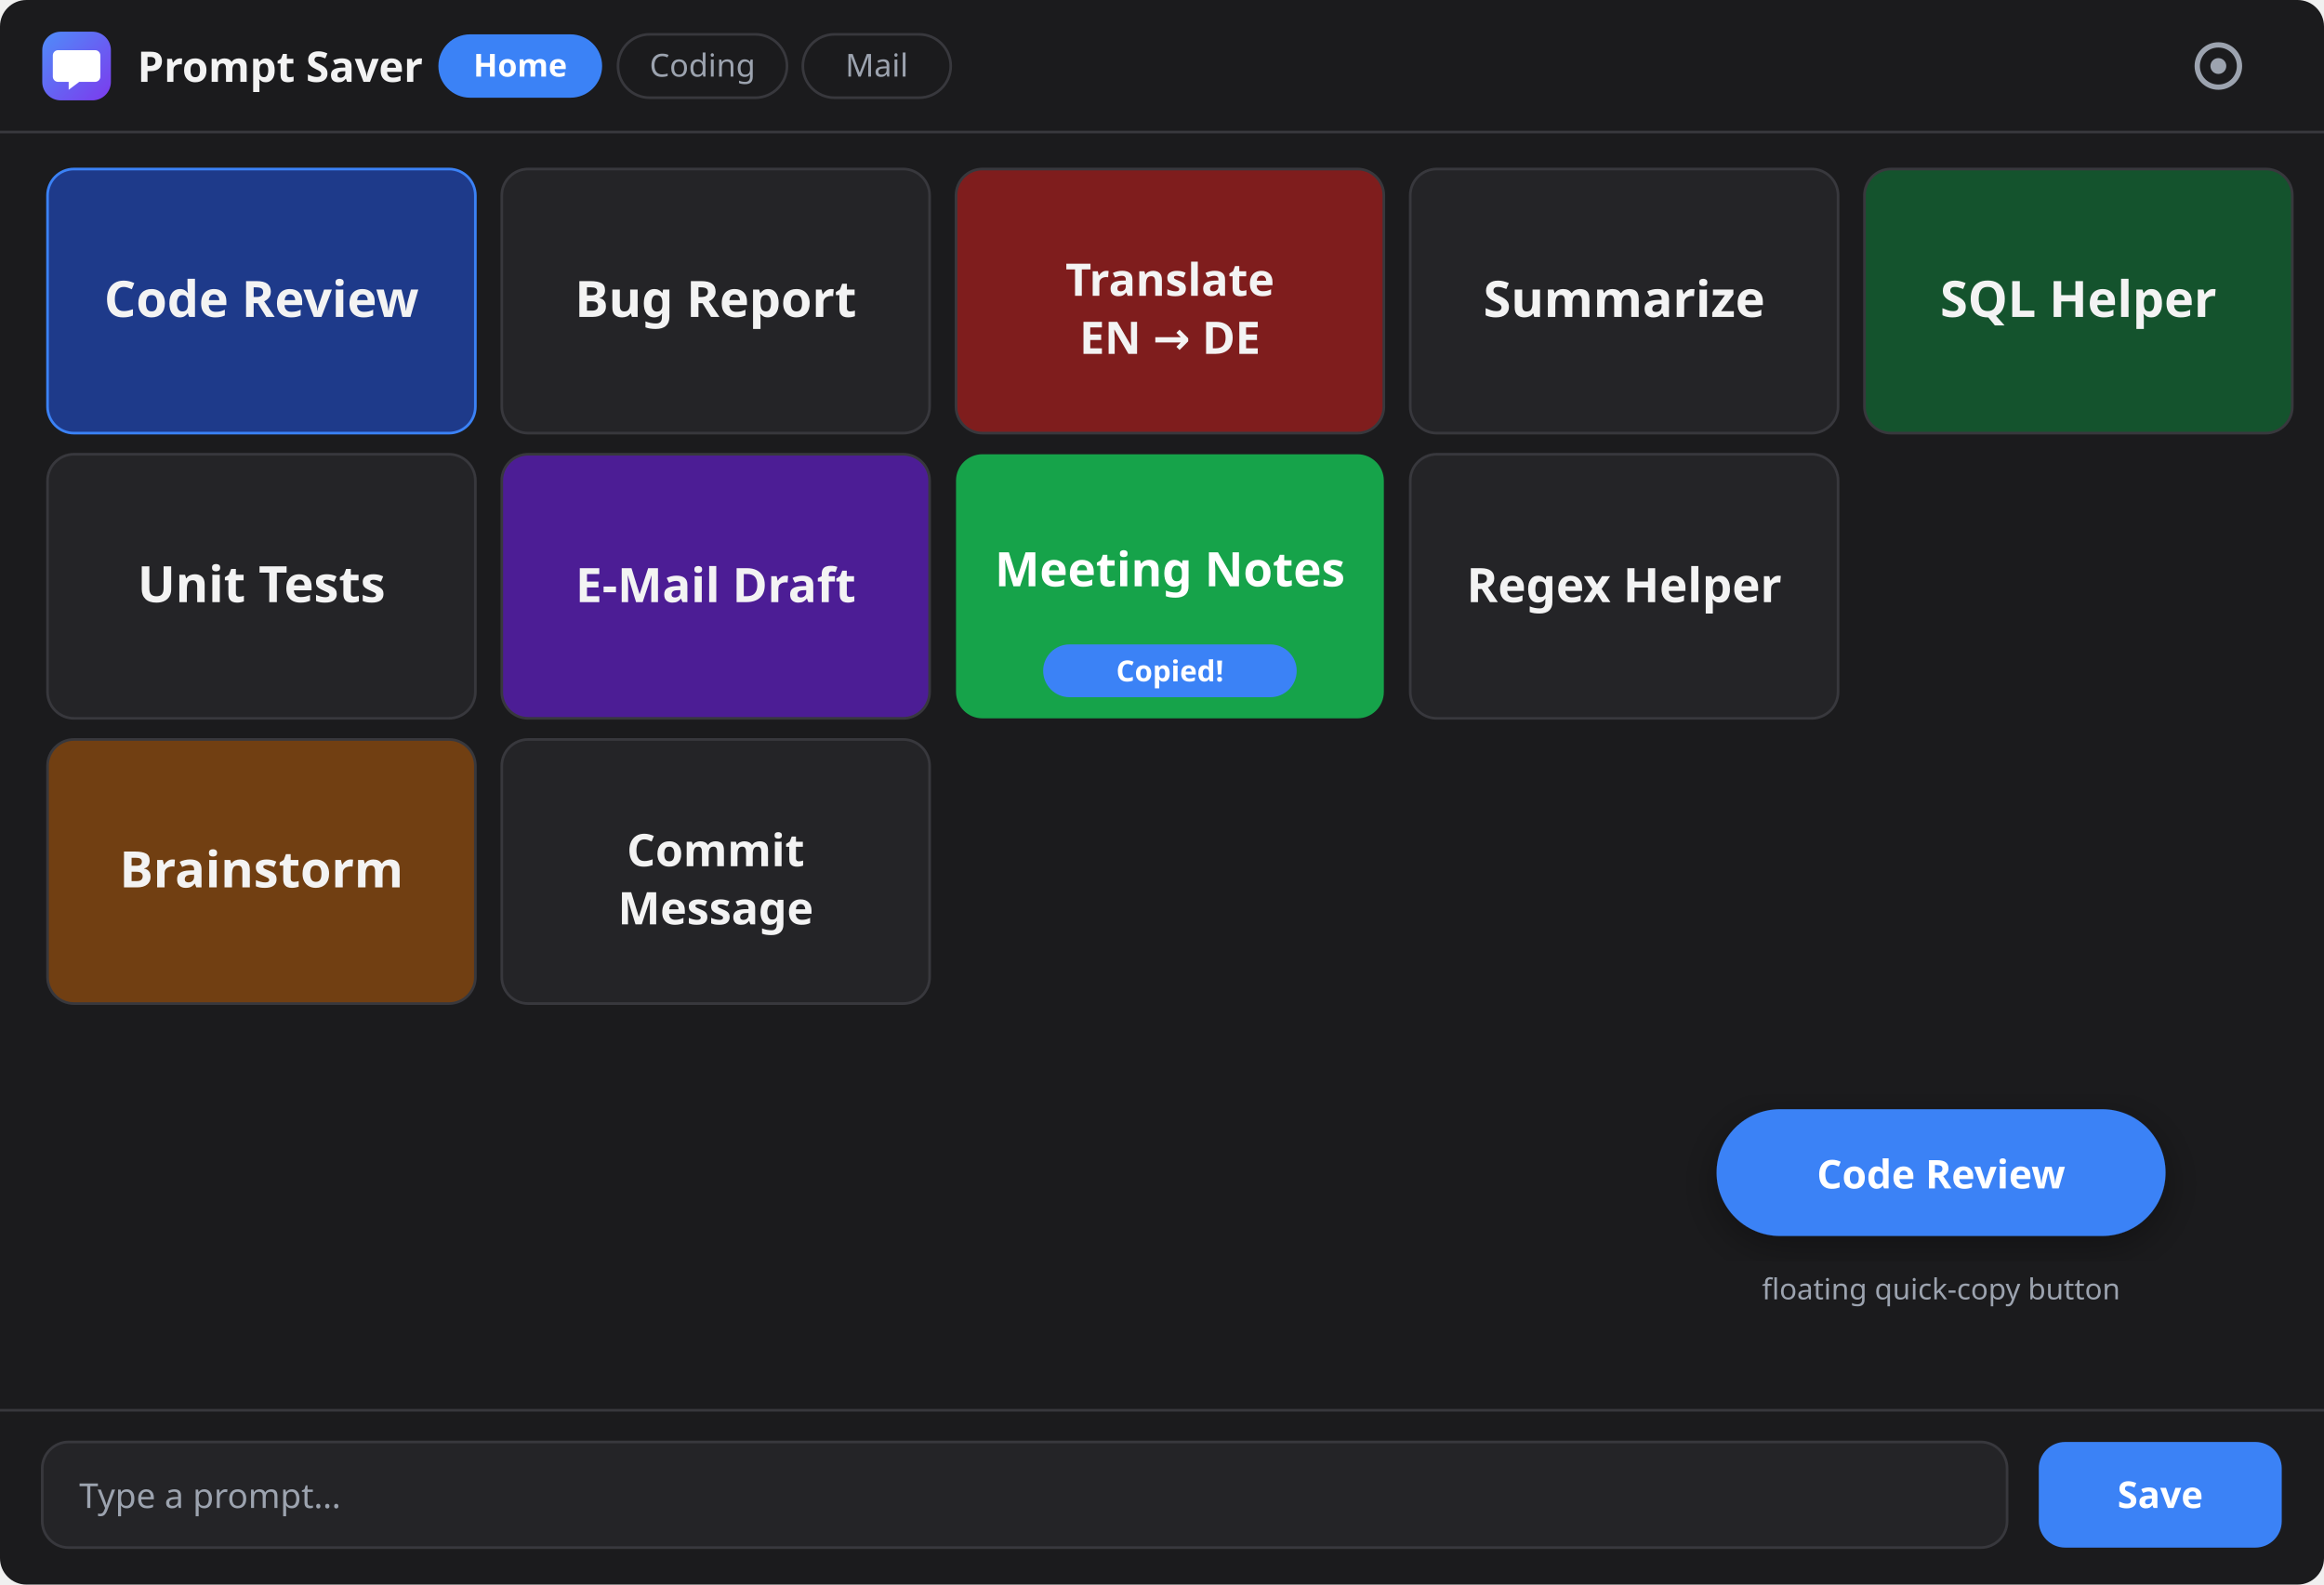
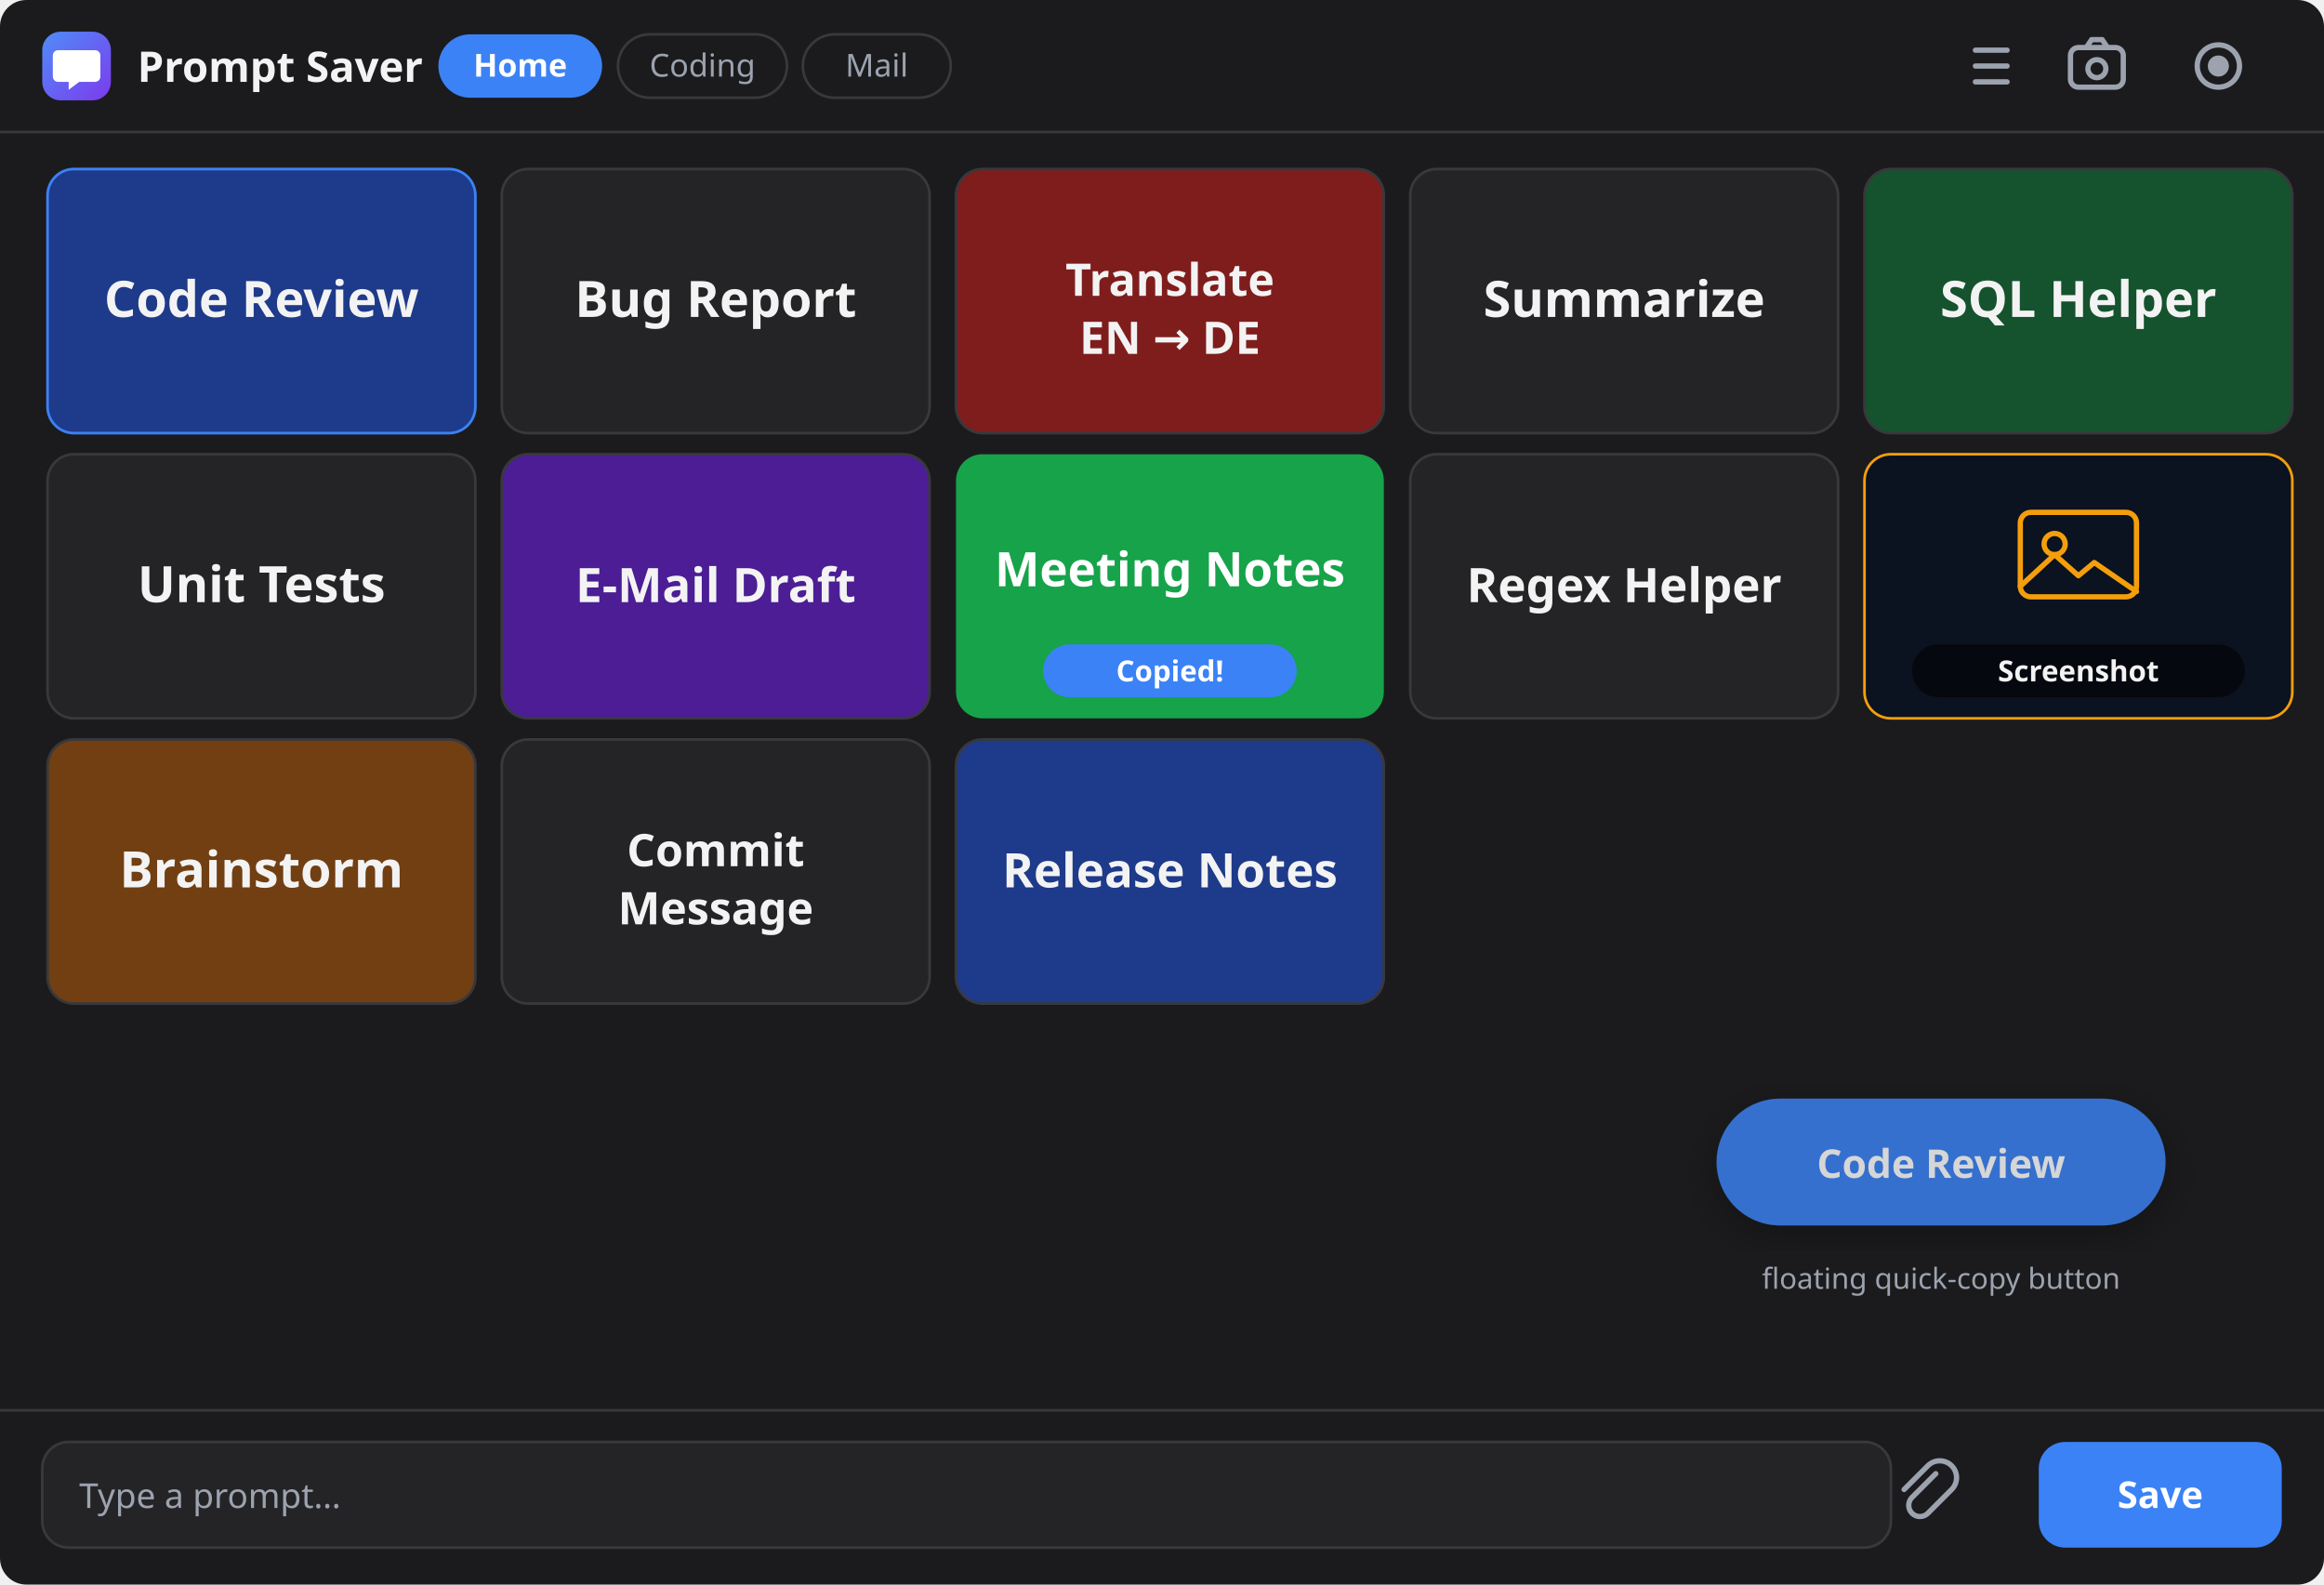
<svg xmlns="http://www.w3.org/2000/svg" width="880" height="600" viewBox="0 0 880 600" font-family="Segoe UI, system-ui, sans-serif">
  <defs>
    <linearGradient id="logo" x1="0" y1="0" x2="1" y2="1">
      <stop offset="0" stop-color="#4f8df9" />
      <stop offset="1" stop-color="#7c3aed" />
    </linearGradient>
    <filter id="shadow" x="-20%" y="-20%" width="140%" height="140%">
      <feDropShadow dx="0" dy="4" stdDeviation="8" flood-color="#000" flood-opacity="0.35" />
    </filter>
  </defs>
  <rect width="880" height="600" rx="10" fill="#1b1b1d" />
  <line x1="0" y1="50" x2="880" y2="50" stroke="#38383d" />
  <rect x="16" y="12" width="26" height="26" rx="7" fill="url(#logo)" />
  <path d="M22 19h14a2 2 0 0 1 2 2v8a2 2 0 0 1-2 2h-6l-4 3v-3h-4a2 2 0 0 1-2-2v-8a2 2 0 0 1 2-2Z" fill="#fff" />
  <text x="52" y="31" fill="#f3f3f3" font-size="16" font-weight="600">Prompt Saver</text>
  <rect x="166" y="13" width="62" height="24" rx="12" fill="#3b82f6" />
  <text x="197" y="29" fill="#fff" font-size="12" font-weight="600" text-anchor="middle">Home</text>
  <rect x="234" y="13" width="64" height="24" rx="12" fill="none" stroke="#38383d" />
  <text x="266" y="29" fill="#9ca3af" font-size="12" text-anchor="middle">Coding</text>
  <rect x="304" y="13" width="56" height="24" rx="12" fill="none" stroke="#38383d" />
  <text x="332" y="29" fill="#9ca3af" font-size="12" text-anchor="middle">Mail</text>
-   <path d="M840 17c4.5 0 8 3.6 8 8s-3.5 8-8 8-8-3.6-8-8 3.5-8 8-8Z" fill="none" stroke="#9ca3af" stroke-width="2" />
-   <circle cx="840" cy="25" r="3" fill="#9ca3af" />
+   <g fill="none" stroke="#9ca3af" stroke-width="2" stroke-linecap="round" stroke-linejoin="round">
+     <path d="M748 19h12M748 25h12M748 31h12" />
+     <rect x="784" y="18" width="20" height="15" rx="3" />
+     <path d="M790 18l2-3h4l2 3" />
+     <circle cx="794" cy="26" r="3.4" />
+     <path d="M840 17c4.5 0 8 3.6 8 8s-3.5 8-8 8-8-3.6-8-8 3.5-8 8-8Z" />
+     <circle cx="840" cy="25" r="3" fill="#9ca3af" />
+   </g>
  <g font-weight="600" text-anchor="middle">
    <rect x="18" y="64" width="162" height="100" rx="10" fill="#1e3a8a" stroke="#3b82f6" />
    <text x="99" y="120" fill="#f3f3f3" font-size="19">Code Review</text>
    <rect x="190" y="64" width="162" height="100" rx="10" fill="#242427" stroke="#38383d" />
    <text x="271" y="120" fill="#f3f3f3" font-size="19">Bug Report</text>
    <rect x="362" y="64" width="162" height="100" rx="10" fill="#7f1d1d" stroke="#38383d" />
    <text x="443" y="112" fill="#f3f3f3" font-size="17">Translate</text>
    <text x="443" y="134" fill="#f3f3f3" font-size="17">EN → DE</text>
    <rect x="534" y="64" width="162" height="100" rx="10" fill="#242427" stroke="#38383d" />
    <text x="615" y="120" fill="#f3f3f3" font-size="19">Summarize</text>
    <rect x="706" y="64" width="162" height="100" rx="10" fill="#14532d" stroke="#38383d" />
    <text x="787" y="120" fill="#f3f3f3" font-size="19">SQL Helper</text>
    <rect x="18" y="172" width="162" height="100" rx="10" fill="#242427" stroke="#38383d" />
    <text x="99" y="228" fill="#f3f3f3" font-size="19">Unit Tests</text>
    <rect x="190" y="172" width="162" height="100" rx="10" fill="#4c1d95" stroke="#38383d" />
    <text x="271" y="228" fill="#f3f3f3" font-size="18">E-Mail Draft</text>
    <rect x="362" y="172" width="162" height="100" rx="10" fill="#16a34a" />
    <text x="443" y="222" fill="#ffffff" font-size="18">Meeting Notes</text>
    <rect x="395" y="244" width="96" height="20" rx="10" fill="#3b82f6" />
    <text x="443" y="258" fill="#fff" font-size="11">Copied!</text>
    <rect x="534" y="172" width="162" height="100" rx="10" fill="#242427" stroke="#38383d" />
    <text x="615" y="228" fill="#f3f3f3" font-size="18">Regex Helper</text>
+     <rect x="706" y="172" width="162" height="100" rx="10" fill="#0b1220" stroke="#f59e0b" />
+     <g transform="translate(787 210)" fill="none" stroke="#f59e0b" stroke-width="2" stroke-linecap="round" stroke-linejoin="round">
+       <rect x="-22" y="-16" width="44" height="32" rx="4" />
+       <circle cx="-9" cy="-4" r="4" />
+       <path d="M-22 12l13-12 9 8 6-5 16 11" />
+     </g>
+     <rect x="724" y="244" width="126" height="20" rx="10" fill="#000" fill-opacity="0.55" />
+     <text x="787" y="258" fill="#f3f3f3" font-size="11">Screenshot</text>
    <rect x="18" y="280" width="162" height="100" rx="10" fill="#713f12" stroke="#38383d" />
    <text x="99" y="336" fill="#f3f3f3" font-size="19">Brainstorm</text>
    <rect x="190" y="280" width="162" height="100" rx="10" fill="#242427" stroke="#38383d" />
    <text x="271" y="328" fill="#f3f3f3" font-size="17">Commit</text>
    <text x="271" y="350" fill="#f3f3f3" font-size="17">Message</text>
+     <rect x="362" y="280" width="162" height="100" rx="10" fill="#1e3a8a" stroke="#38383d" />
+     <text x="443" y="336" fill="#f3f3f3" font-size="18">Release Notes</text>
  </g>
  <line x1="0" y1="534" x2="880" y2="534" stroke="#38383d" />
-   <rect x="16" y="546" width="744" height="40" rx="10" fill="#242427" stroke="#38383d" />
+   <rect x="16" y="546" width="700" height="40" rx="10" fill="#242427" stroke="#38383d" />
  <text x="30" y="571" fill="#9ca3af" font-size="13">Type a prompt…</text>
+   <g fill="none" stroke="#9ca3af" stroke-width="2" stroke-linecap="round" stroke-linejoin="round">
+     <path d="M735 558l-9 9a4 4 0 0 0 6 6l9-9a6 6 0 0 0-9-9l-9 9" transform="translate(-2 0)" />
+   </g>
  <rect x="772" y="546" width="92" height="40" rx="10" fill="#3b82f6" />
  <text x="818" y="571" fill="#fff" font-size="14" font-weight="600" text-anchor="middle">Save</text>
-   <g filter="url(#shadow)">
-     <rect x="650" y="420" width="170" height="48" rx="24" fill="#3b82f6" />
-     <text x="735" y="450" fill="#fff" font-size="15" font-weight="600" text-anchor="middle">Code Review</text>
+   <g filter="url(#shadow)" opacity="0.82">
+     <rect x="650" y="416" width="170" height="48" rx="24" fill="#3b82f6" />
+     <text x="735" y="446" fill="#fff" font-size="15" font-weight="600" text-anchor="middle">Code Review</text>
  </g>
-   <text x="735" y="492" fill="#9ca3af" font-size="11" text-anchor="middle">floating quick-copy button</text>
+   <text x="735" y="488" fill="#9ca3af" font-size="11" text-anchor="middle">floating quick-copy button</text>
</svg>
